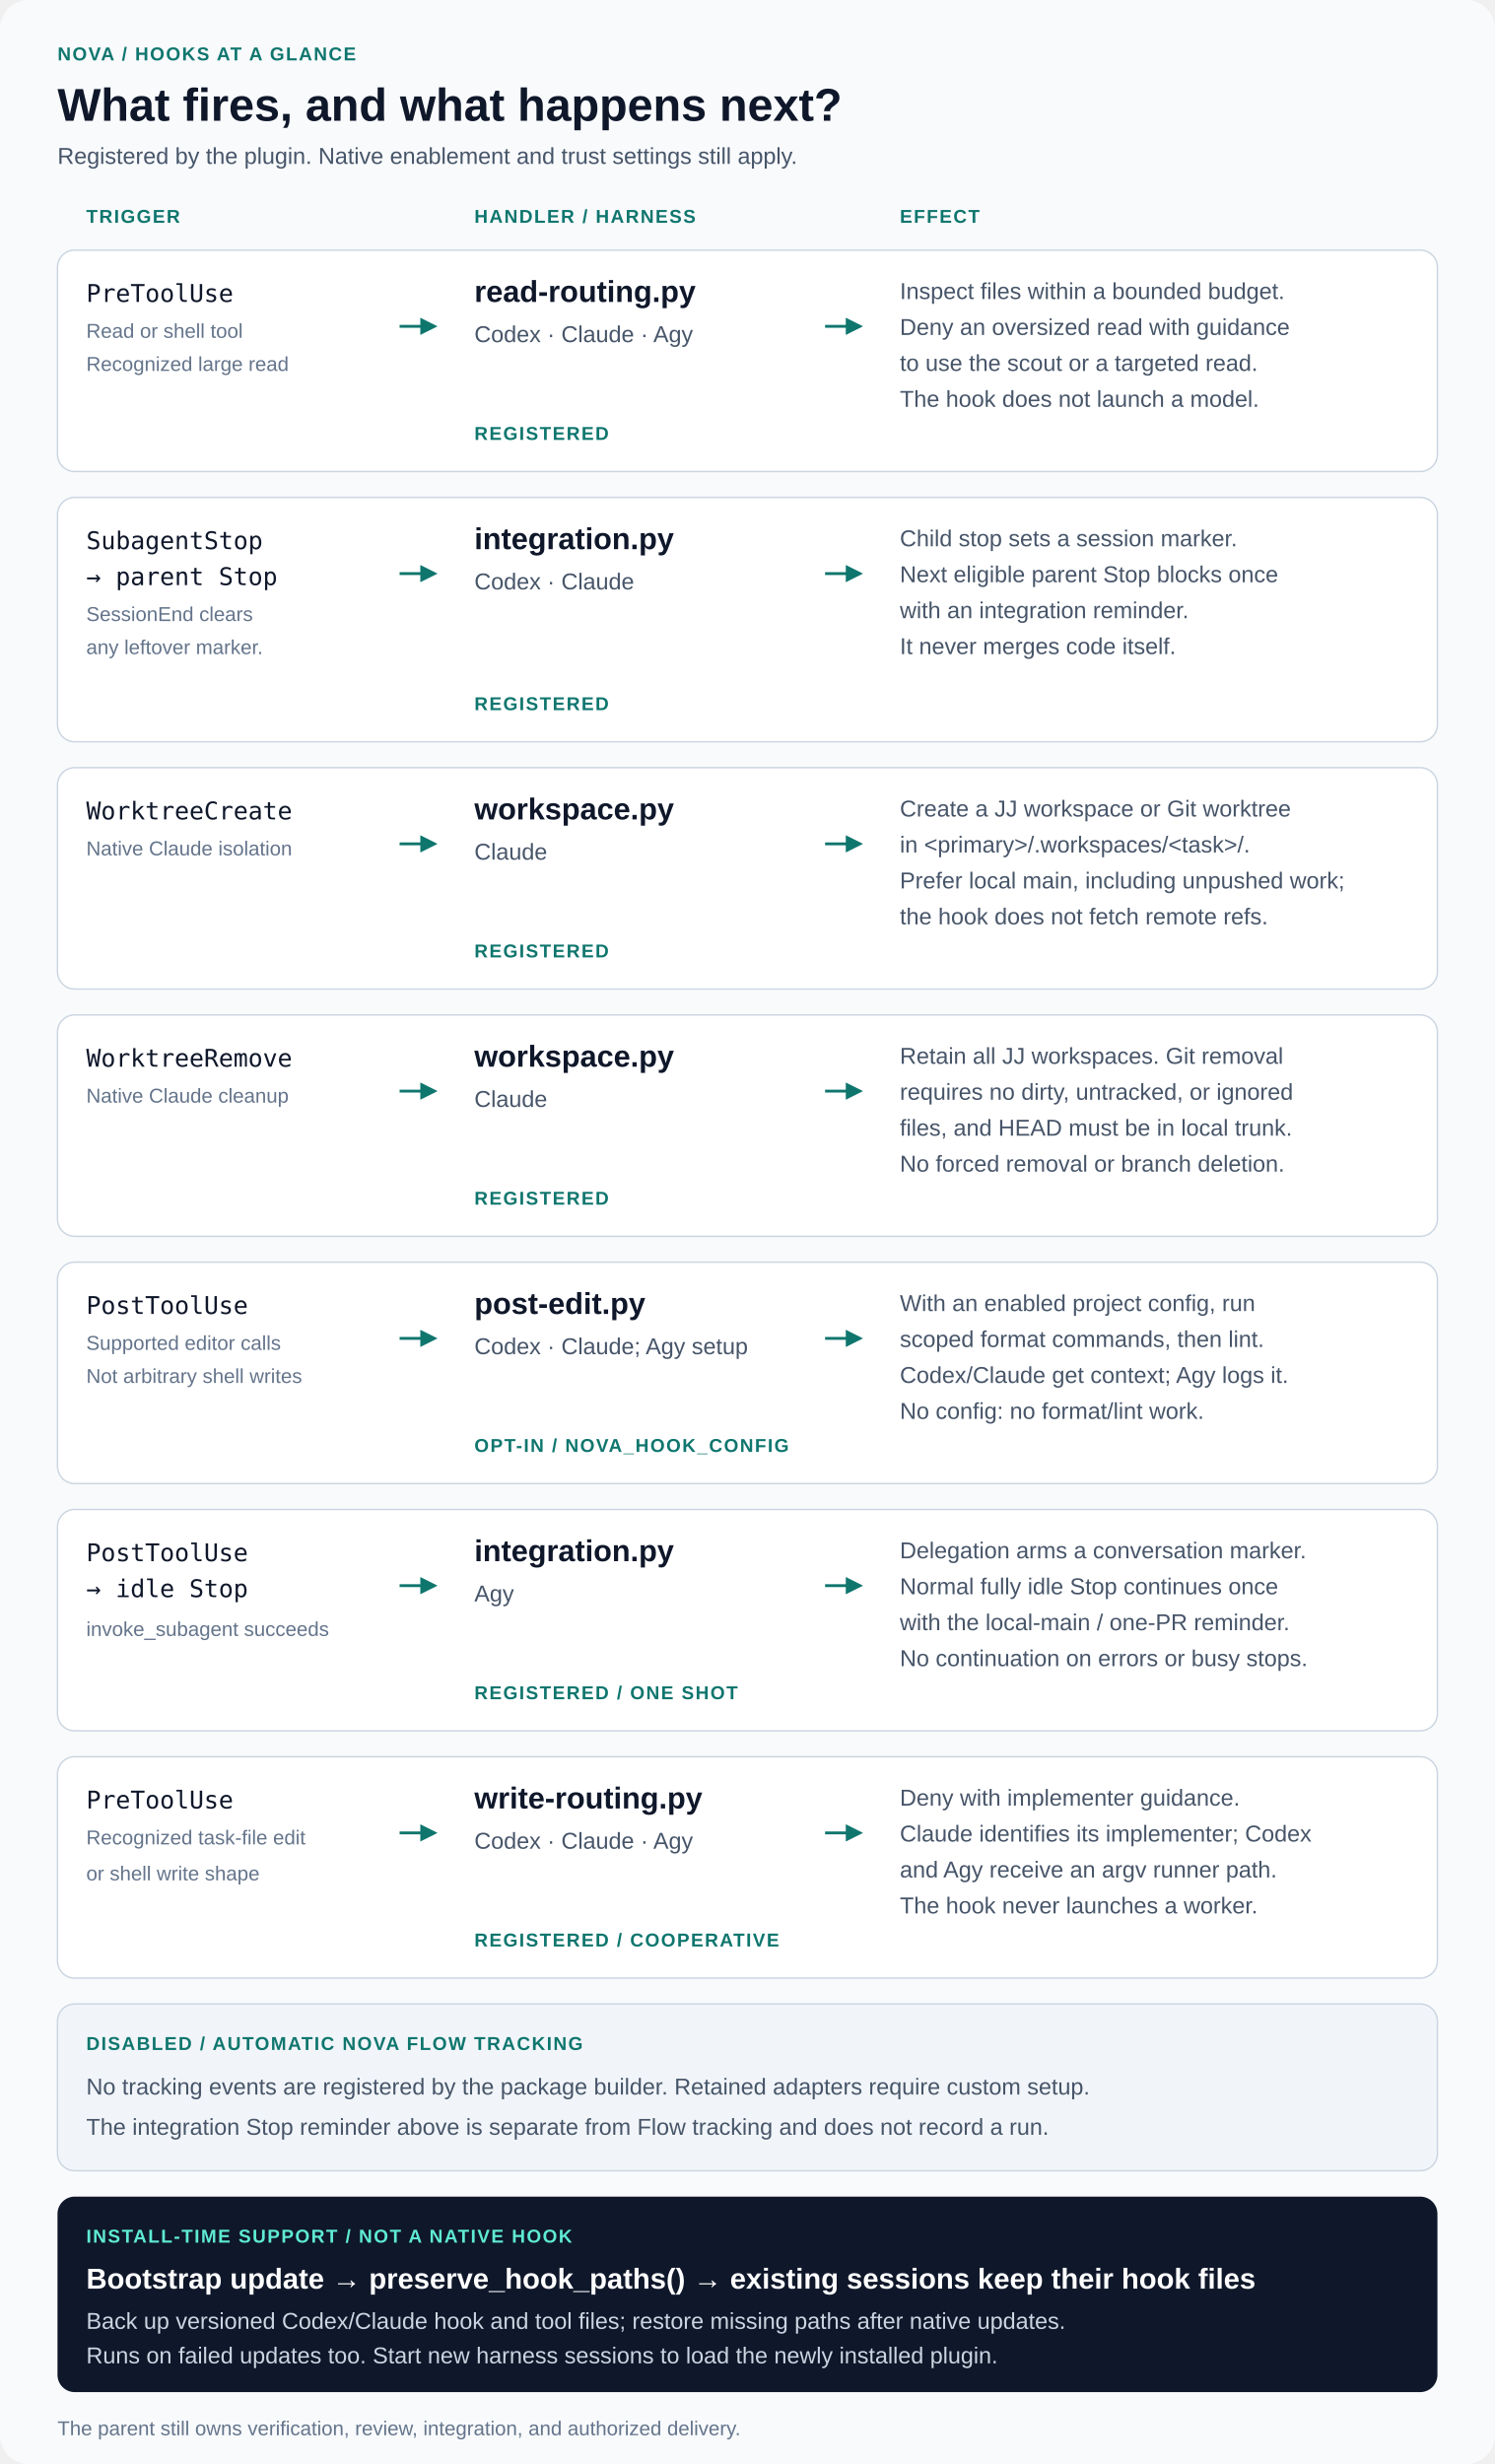
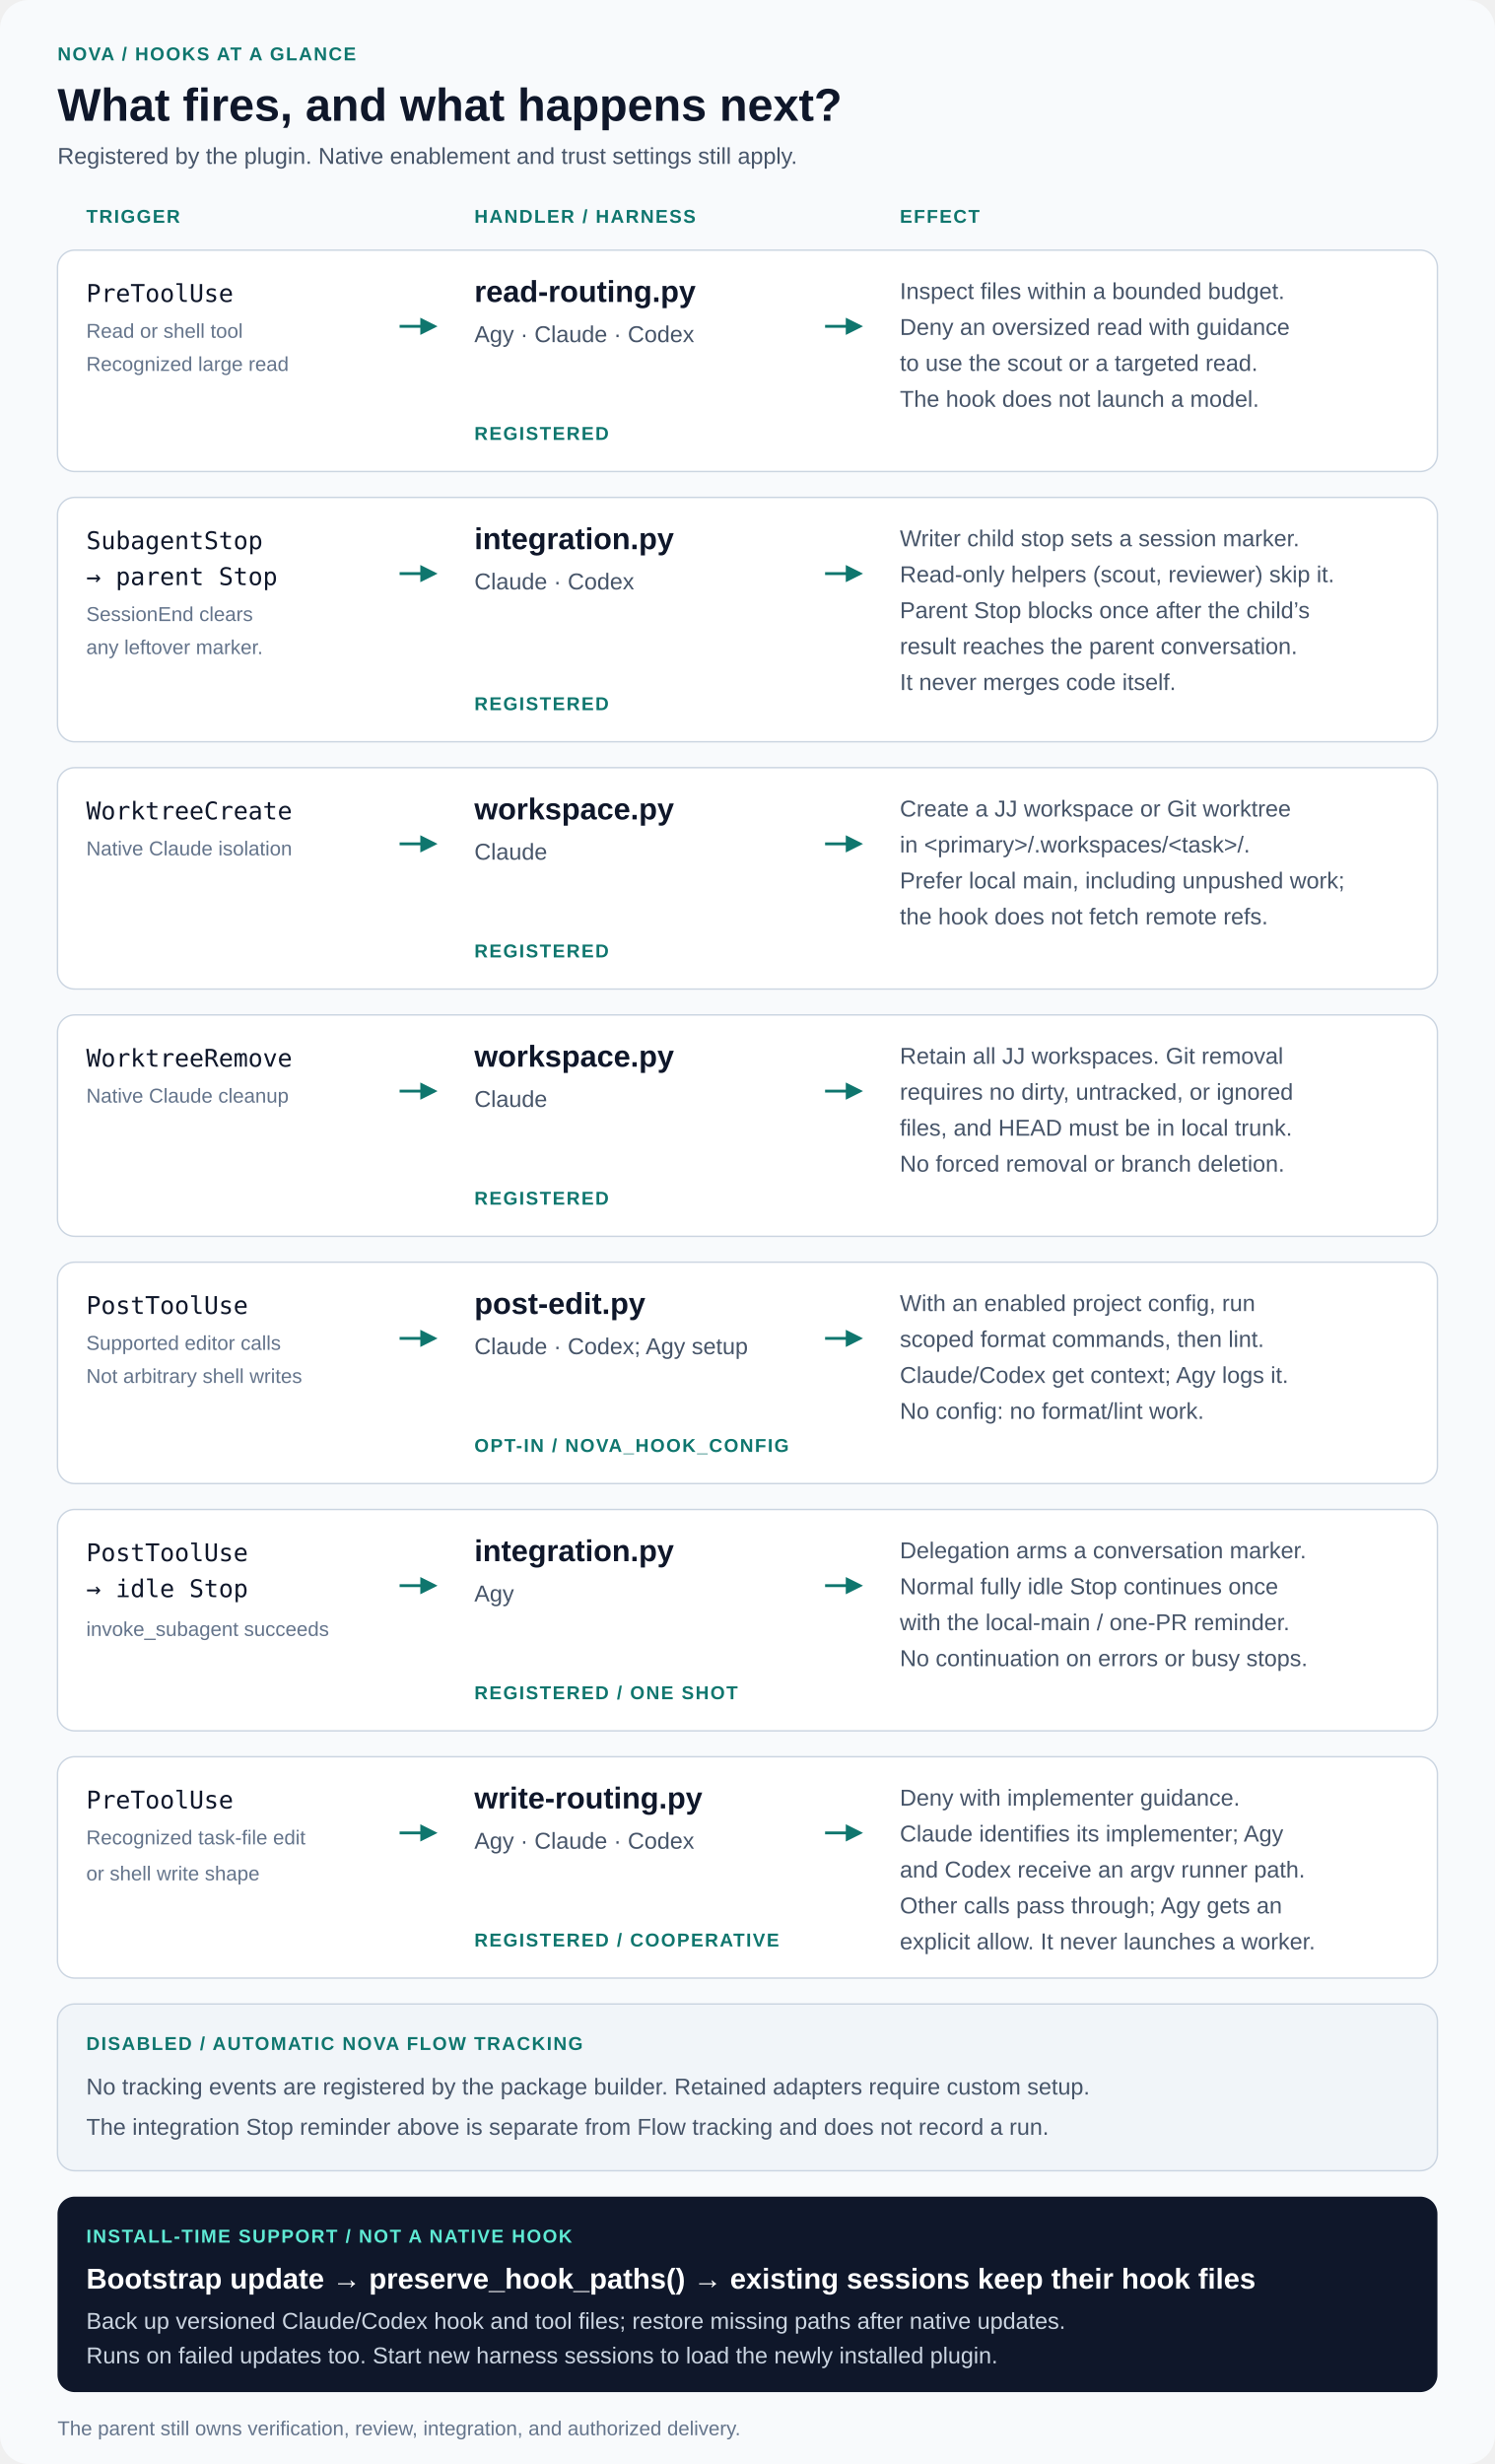
<svg xmlns="http://www.w3.org/2000/svg" width="1040" height="1714" viewBox="0 0 1040 1714" role="img" aria-labelledby="title description">
  <defs>
    <marker id="arrow" viewBox="0 0 10 10" refX="8" refY="5" markerWidth="6" markerHeight="6" orient="auto">
      <path d="M0 0L10 5L0 10Z" fill="#0f766e" />
    </marker>
  </defs>
  <style>text{font-family:-apple-system,BlinkMacSystemFont,'Segoe UI',Arial,sans-serif}.label{font-size:13px;font-weight:700;letter-spacing:1px;fill:#0f766e}.title{font-size:21px;font-weight:650;fill:#0f172a}.body{font-size:16px;fill:#475569}.code{font-family:ui-monospace,Consolas,monospace;font-size:17px;fill:#0f172a}.small{font-size:14px;fill:#64748b}</style>
  <rect width="1040" height="1714" rx="20" fill="#f8fafc" />
  <text x="40" y="42" class="label">NOVA / HOOKS AT A GLANCE</text>
  <text x="40" y="84" font-size="32" font-weight="700" fill="#0f172a">What fires, and what happens next?</text>
  <text x="40" y="114" class="body">Registered by the plugin. Native enablement and trust settings still apply.</text>
  <text x="60" y="155" class="label">TRIGGER</text>
  <text x="330" y="155" class="label">HANDLER / HARNESS</text>
  <text x="626" y="155" class="label">EFFECT</text>
  <rect x="40" y="174" width="960" height="154" rx="12" fill="#ffffff" stroke="#cbd5e1" />
  <path d="M278 227 h24" fill="none" stroke="#0f766e" stroke-width="2" marker-end="url(#arrow)" />
  <path d="M574 227 h24" fill="none" stroke="#0f766e" stroke-width="2" marker-end="url(#arrow)" />
  <text x="60" y="210" class="code">PreToolUse</text>
  <text x="60" y="235" class="small">Read or shell tool</text>
  <text x="60" y="258" class="small">Recognized large read</text>
  <text x="330" y="210" class="title">read-routing.py</text>
-   <text x="330" y="238" class="body">Codex · Claude · Agy</text>
+   <text x="330" y="238" class="body">Agy · Claude · Codex</text>
  <text x="330" y="306" class="label">REGISTERED</text>
  <text x="626" y="208" class="body">Inspect files within a bounded budget.</text>
  <text x="626" y="233" class="body">Deny an oversized read with guidance</text>
  <text x="626" y="258" class="body">to use the scout or a targeted read.</text>
  <text x="626" y="283" class="body">The hook does not launch a model.</text>
  <rect x="40" y="346" width="960" height="170" rx="12" fill="#ffffff" stroke="#cbd5e1" />
  <path d="M278 399 h24" fill="none" stroke="#0f766e" stroke-width="2" marker-end="url(#arrow)" />
  <path d="M574 399 h24" fill="none" stroke="#0f766e" stroke-width="2" marker-end="url(#arrow)" />
  <text x="60" y="382" class="code">SubagentStop</text>
  <text x="60" y="407" class="code">→ parent Stop</text>
  <text x="60" y="432" class="small">SessionEnd clears</text>
  <text x="60" y="455" class="small">any leftover marker.</text>
  <text x="330" y="382" class="title">integration.py</text>
-   <text x="330" y="410" class="body">Codex · Claude</text>
+   <text x="330" y="410" class="body">Claude · Codex</text>
  <text x="330" y="494" class="label">REGISTERED</text>
-   <text x="626" y="380" class="body">Child stop sets a session marker.</text>
-   <text x="626" y="405" class="body">Next eligible parent Stop blocks once</text>
-   <text x="626" y="430" class="body">with an integration reminder.</text>
-   <text x="626" y="455" class="body">It never merges code itself.</text>
+   <text x="626" y="380" class="body">Writer child stop sets a session marker.</text>
+   <text x="626" y="405" class="body">Read-only helpers (scout, reviewer) skip it.</text>
+   <text x="626" y="430" class="body">Parent Stop blocks once after the child’s</text>
+   <text x="626" y="455" class="body">result reaches the parent conversation.</text>
+   <text x="626" y="480" class="body">It never merges code itself.</text>
  <rect x="40" y="534" width="960" height="154" rx="12" fill="#ffffff" stroke="#cbd5e1" />
  <path d="M278 587 h24" fill="none" stroke="#0f766e" stroke-width="2" marker-end="url(#arrow)" />
  <path d="M574 587 h24" fill="none" stroke="#0f766e" stroke-width="2" marker-end="url(#arrow)" />
  <text x="60" y="570" class="code">WorktreeCreate</text>
  <text x="60" y="595" class="small">Native Claude isolation</text>
  <text x="330" y="570" class="title">workspace.py</text>
  <text x="330" y="598" class="body">Claude</text>
  <text x="330" y="666" class="label">REGISTERED</text>
  <text x="626" y="568" class="body">Create a JJ workspace or Git worktree</text>
  <text x="626" y="593" class="body">in &lt;primary&gt;/.workspaces/&lt;task&gt;/.</text>
  <text x="626" y="618" class="body">Prefer local main, including unpushed work;</text>
  <text x="626" y="643" class="body">the hook does not fetch remote refs.</text>
  <rect x="40" y="706" width="960" height="154" rx="12" fill="#ffffff" stroke="#cbd5e1" />
  <path d="M278 759 h24" fill="none" stroke="#0f766e" stroke-width="2" marker-end="url(#arrow)" />
  <path d="M574 759 h24" fill="none" stroke="#0f766e" stroke-width="2" marker-end="url(#arrow)" />
  <text x="60" y="742" class="code">WorktreeRemove</text>
  <text x="60" y="767" class="small">Native Claude cleanup</text>
  <text x="330" y="742" class="title">workspace.py</text>
  <text x="330" y="770" class="body">Claude</text>
  <text x="330" y="838" class="label">REGISTERED</text>
  <text x="626" y="740" class="body">Retain all JJ workspaces. Git removal</text>
  <text x="626" y="765" class="body">requires no dirty, untracked, or ignored</text>
  <text x="626" y="790" class="body">files, and HEAD must be in local trunk.</text>
  <text x="626" y="815" class="body">No forced removal or branch deletion.</text>
  <rect x="40" y="878" width="960" height="154" rx="12" fill="#ffffff" stroke="#cbd5e1" />
  <path d="M278 931 h24" fill="none" stroke="#0f766e" stroke-width="2" marker-end="url(#arrow)" />
  <path d="M574 931 h24" fill="none" stroke="#0f766e" stroke-width="2" marker-end="url(#arrow)" />
  <text x="60" y="914" class="code">PostToolUse</text>
  <text x="60" y="939" class="small">Supported editor calls</text>
  <text x="60" y="962" class="small">Not arbitrary shell writes</text>
  <text x="330" y="914" class="title">post-edit.py</text>
-   <text x="330" y="942" class="body">Codex · Claude; Agy setup</text>
+   <text x="330" y="942" class="body">Claude · Codex; Agy setup</text>
  <text x="330" y="1010" class="label">OPT-IN / NOVA_HOOK_CONFIG</text>
  <text x="626" y="912" class="body">With an enabled project config, run</text>
  <text x="626" y="937" class="body">scoped format commands, then lint.</text>
-   <text x="626" y="962" class="body">Codex/Claude get context; Agy logs it.</text>
+   <text x="626" y="962" class="body">Claude/Codex get context; Agy logs it.</text>
  <text x="626" y="987" class="body">No config: no format/lint work.</text>
  <rect x="40" y="1050" width="960" height="154" rx="12" fill="#ffffff" stroke="#cbd5e1" />
  <text x="60" y="1086" class="code">PostToolUse</text>
  <text x="60" y="1111" class="code">→ idle Stop</text>
  <text x="60" y="1138" class="small">invoke_subagent succeeds</text>
  <path d="M278 1103 h24" fill="none" stroke="#0f766e" stroke-width="2" marker-end="url(#arrow)" />
  <text x="330" y="1086" class="title">integration.py</text>
  <text x="330" y="1114" class="body">Agy</text>
  <text x="330" y="1182" class="label">REGISTERED / ONE SHOT</text>
  <path d="M574 1103 h24" fill="none" stroke="#0f766e" stroke-width="2" marker-end="url(#arrow)" />
  <text x="626" y="1084" class="body">Delegation arms a conversation marker.</text>
  <text x="626" y="1109" class="body">Normal fully idle Stop continues once</text>
  <text x="626" y="1134" class="body">with the local-main / one-PR reminder.</text>
  <text x="626" y="1159" class="body">No continuation on errors or busy stops.</text>
  <rect x="40" y="1222" width="960" height="154" rx="12" fill="#ffffff" stroke="#cbd5e1" />
  <path d="M278 1275 h24" fill="none" stroke="#0f766e" stroke-width="2" marker-end="url(#arrow)" />
  <path d="M574 1275 h24" fill="none" stroke="#0f766e" stroke-width="2" marker-end="url(#arrow)" />
  <text x="60" y="1258" class="code">PreToolUse</text>
  <text x="60" y="1283" class="small">Recognized task-file edit</text>
  <text x="60" y="1308" class="small">or shell write shape</text>
  <text x="330" y="1258" class="title">write-routing.py</text>
-   <text x="330" y="1286" class="body">Codex · Claude · Agy</text>
+   <text x="330" y="1286" class="body">Agy · Claude · Codex</text>
  <text x="330" y="1354" class="label">REGISTERED / COOPERATIVE</text>
  <text x="626" y="1256" class="body">Deny with implementer guidance.</text>
-   <text x="626" y="1281" class="body">Claude identifies its implementer; Codex</text>
-   <text x="626" y="1306" class="body">and Agy receive an argv runner path.</text>
-   <text x="626" y="1331" class="body">The hook never launches a worker.</text>
+   <text x="626" y="1281" class="body">Claude identifies its implementer; Agy</text>
+   <text x="626" y="1306" class="body">and Codex receive an argv runner path.</text>
+   <text x="626" y="1331" class="body">Other calls pass through; Agy gets an</text>
+   <text x="626" y="1356" class="body">explicit allow. It never launches a worker.</text>
  <rect x="40" y="1394" width="960" height="116" rx="12" fill="#f1f5f9" stroke="#cbd5e1" />
  <text x="60" y="1426" class="label">DISABLED / AUTOMATIC NOVA FLOW TRACKING</text>
  <text x="60" y="1457" class="body">No tracking events are registered by the package builder. Retained adapters require custom setup.</text>
  <text x="60" y="1485" class="body">The integration Stop reminder above is separate from Flow tracking and does not record a run.</text>
  <rect x="40" y="1528" width="960" height="136" rx="12" fill="#0f172a" />
  <text x="60" y="1560" font-size="13" font-weight="700" letter-spacing="1" fill="#5eead4">INSTALL-TIME SUPPORT / NOT A NATIVE HOOK</text>
  <text x="60" y="1592" font-size="20" font-weight="650" fill="#ffffff">Bootstrap update → preserve_hook_paths() → existing sessions keep their hook files</text>
-   <text x="60" y="1620" font-size="16" fill="#cbd5e1">Back up versioned Codex/Claude hook and tool files; restore missing paths after native updates.</text>
+   <text x="60" y="1620" font-size="16" fill="#cbd5e1">Back up versioned Claude/Codex hook and tool files; restore missing paths after native updates.</text>
  <text x="60" y="1644" font-size="16" fill="#cbd5e1">Runs on failed updates too. Start new harness sessions to load the newly installed plugin.</text>
  <text x="40" y="1694" class="small">The parent still owns verification, review, integration, and authorized delivery.</text>
</svg>
